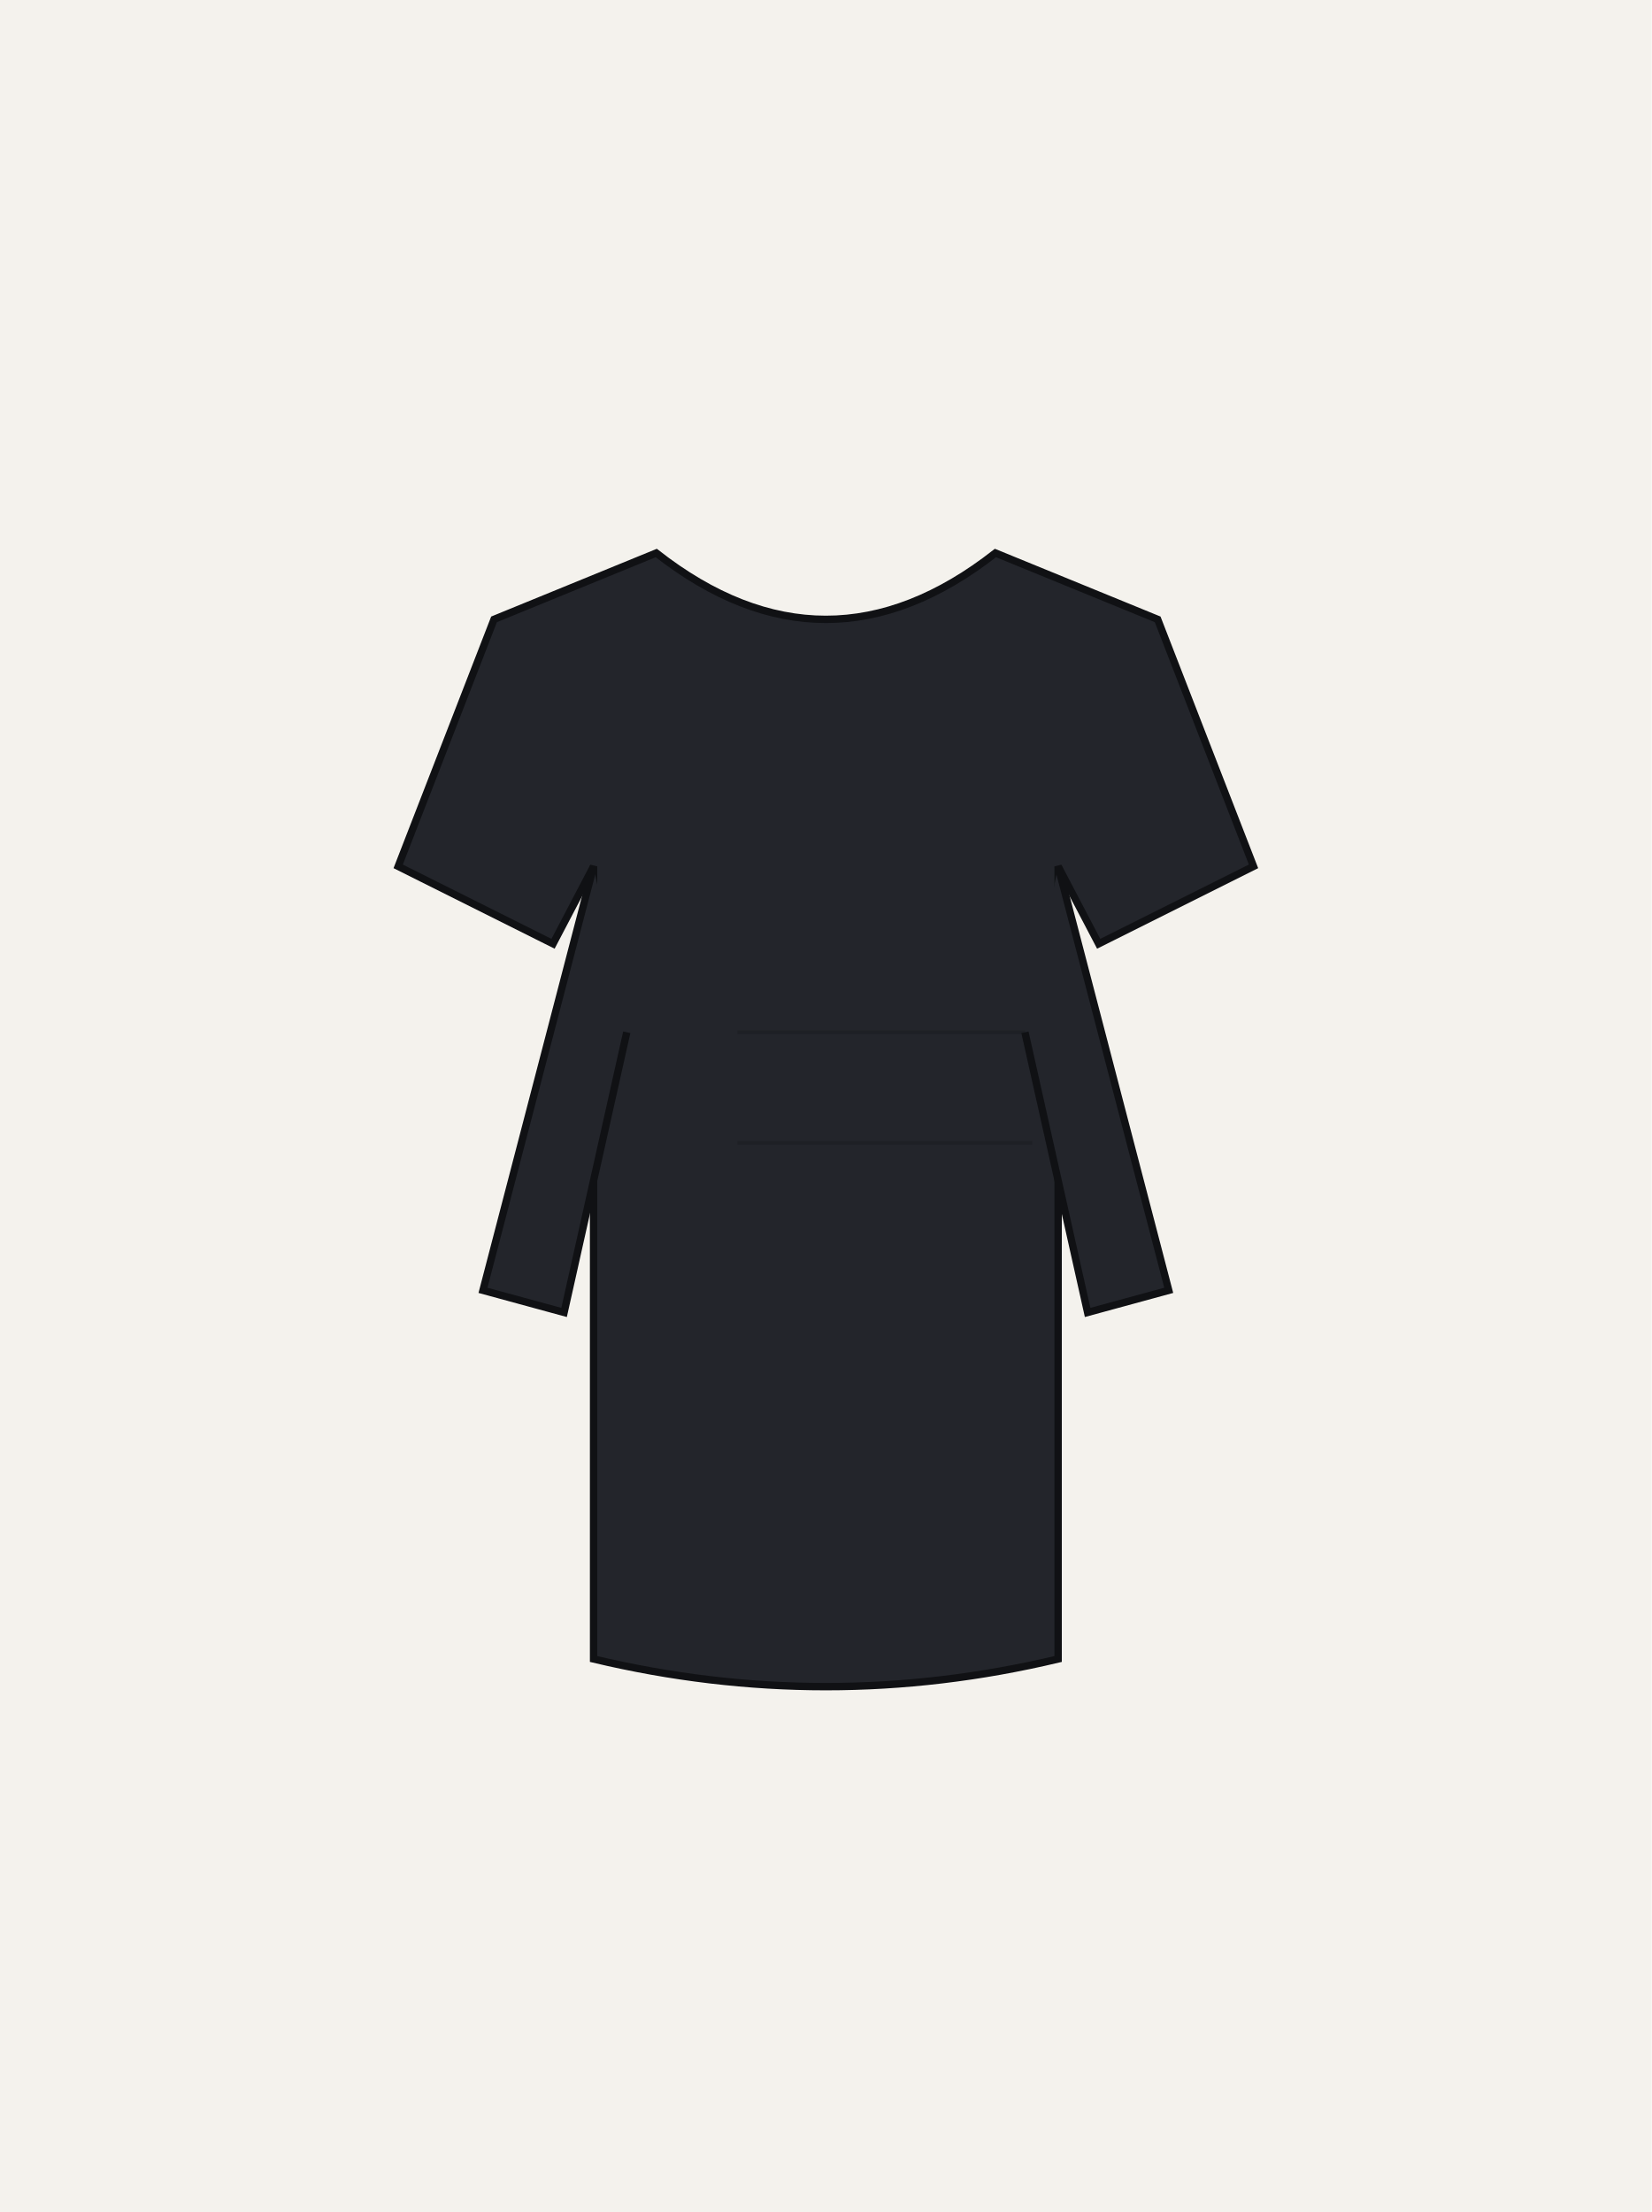
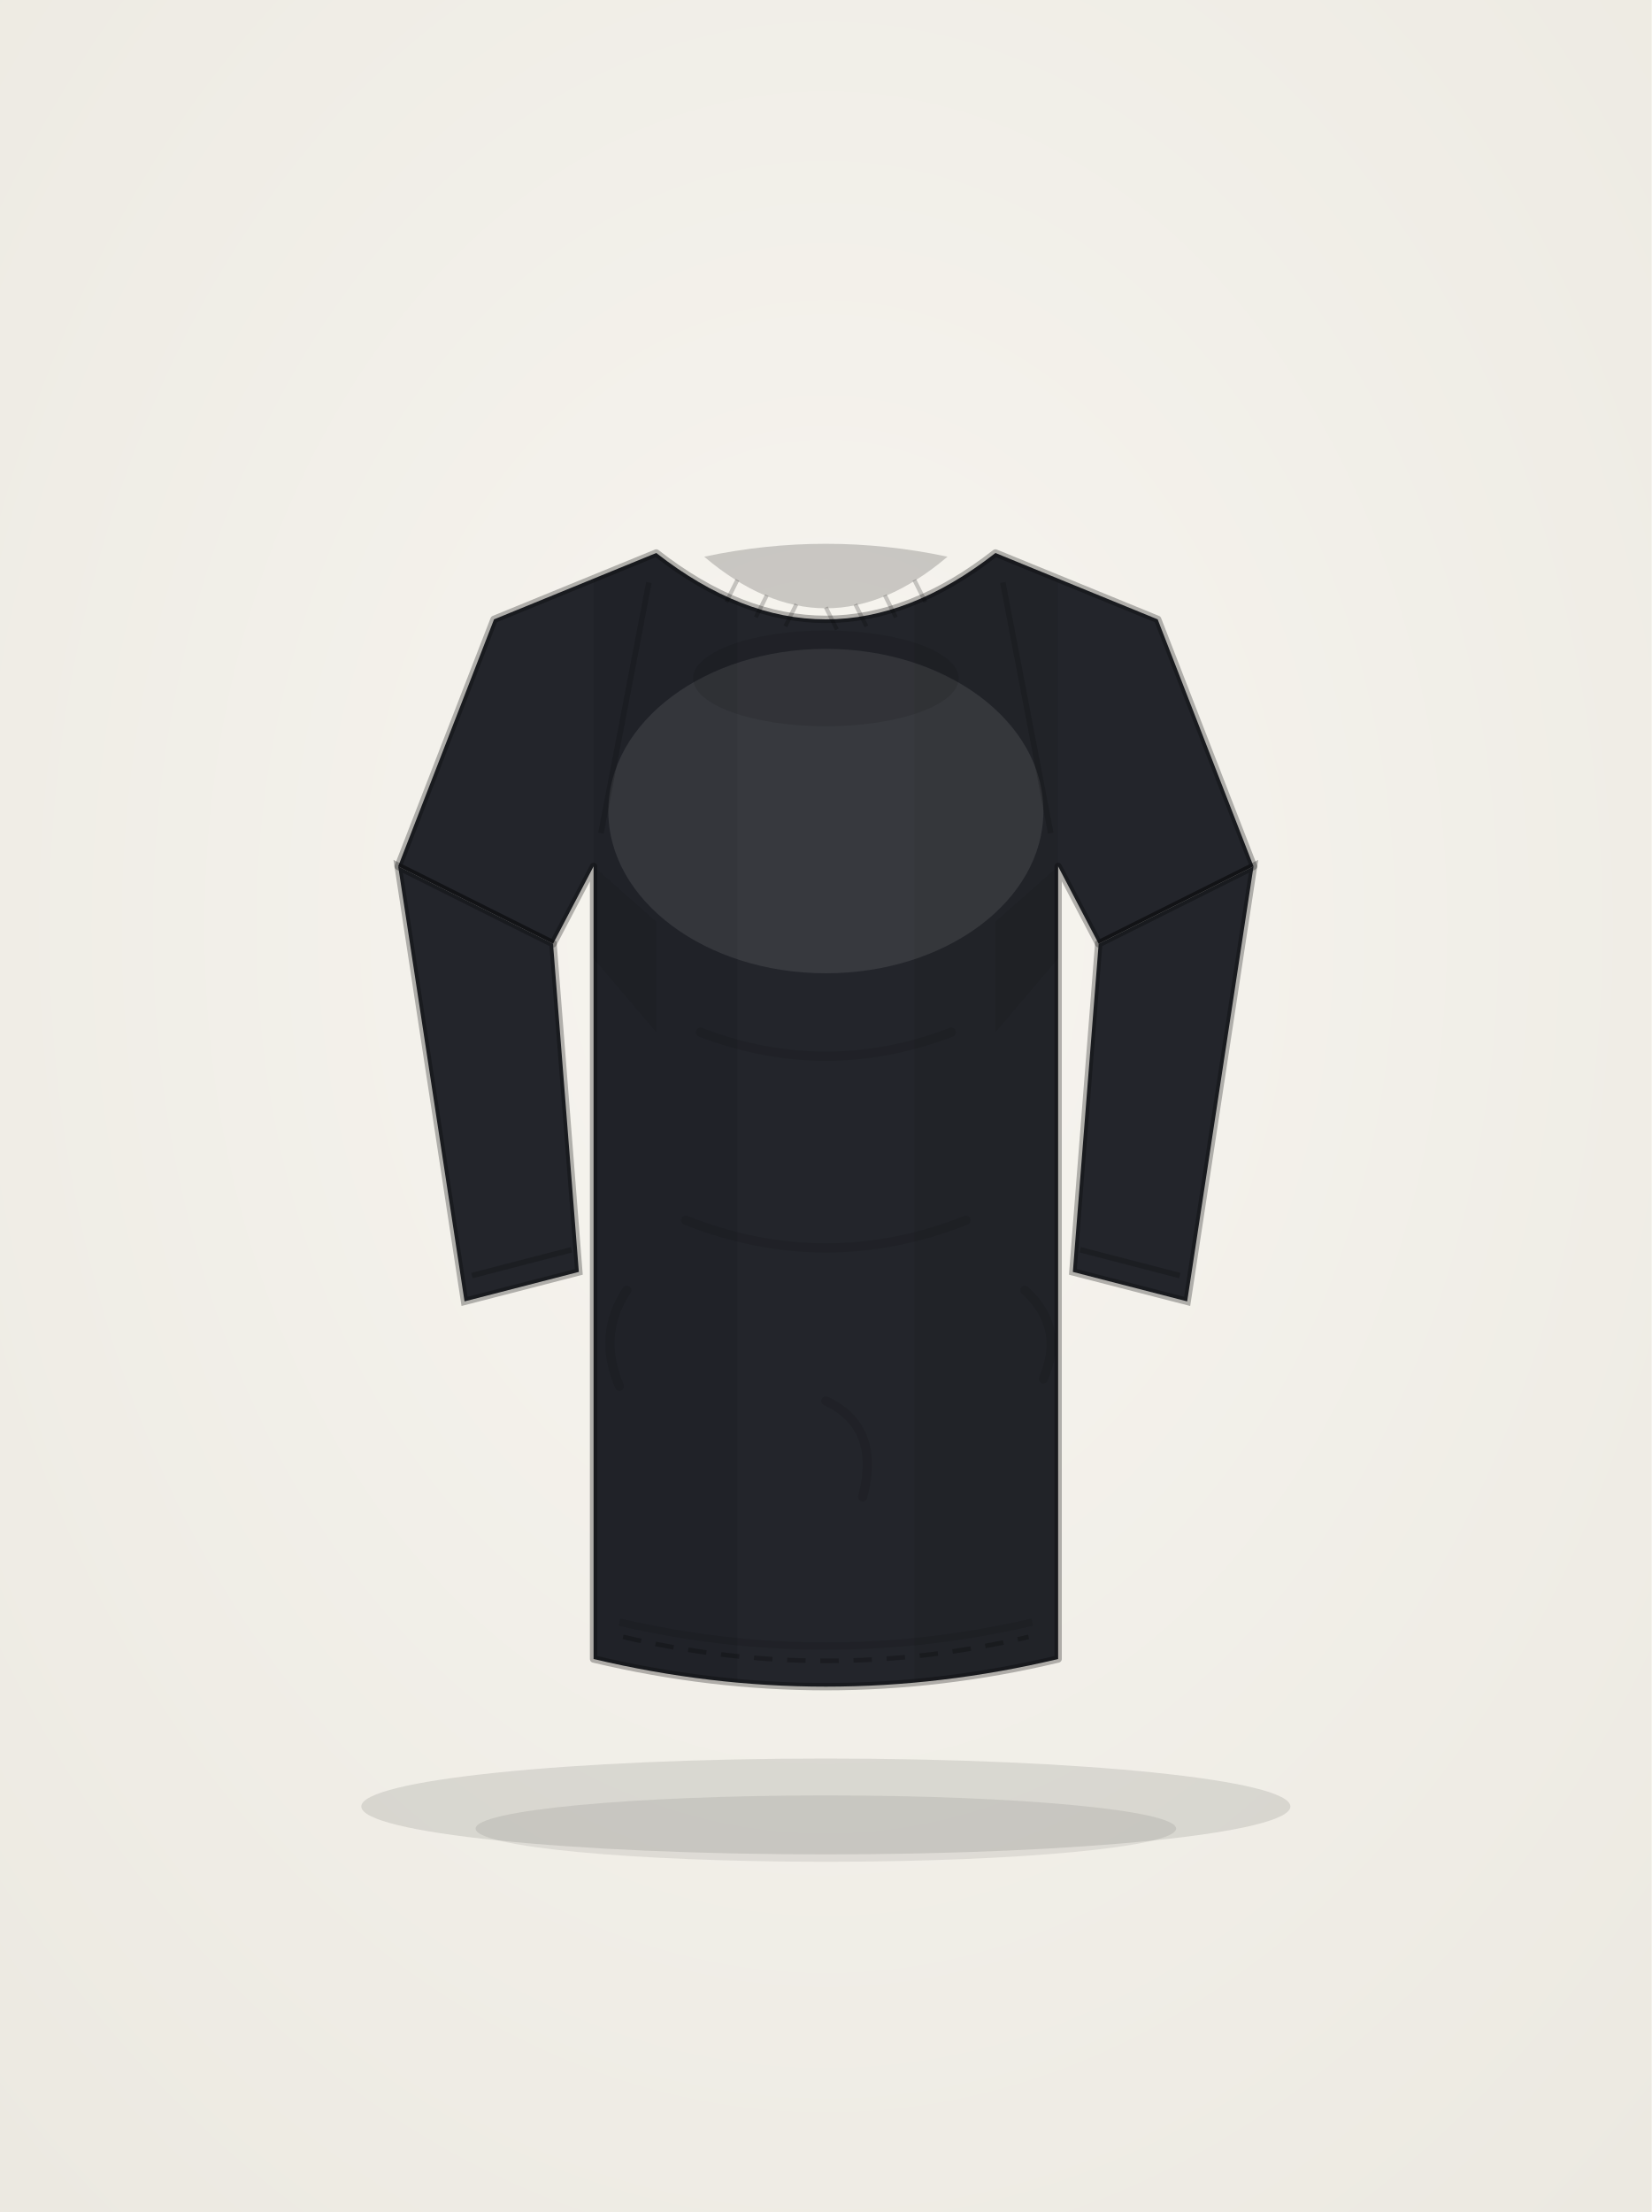
<svg xmlns="http://www.w3.org/2000/svg" viewBox="0 0 896 1200">
-   <rect width="896" height="1200" fill="#F4F2ED" />
-   <g>
-     <path d="M356 300 L268 336 L216 470 L300 512 L322 470 L322 900 Q448 930 574 900 L574 470 L596 512 L680 470 L628 336 L540 300 Q448 372 356 300 Z" fill="#23252B" stroke="#101114" stroke-width="4" />
-     <path d="M356 300 Q448 372 540 300" fill="none" stroke="#101114" stroke-width="3" opacity=".5" />
-     <path d="M400 560 H560 M400 620 H560" stroke="#101114" stroke-width="2" opacity=".25" />
-     <path d="M322 470 L262 700 L306 712 L340 560 M574 470 L634 700 L590 712 L556 560" fill="#23252B" stroke="#101114" stroke-width="4" />
+   <defs>
+     <radialGradient id="bg" cx="50%" cy="42%" r="75%">
+       <stop offset="0%" stop-color="#F7F5F0" />
+       <stop offset="100%" stop-color="#ECE9E1" />
+     </radialGradient>
+     <clipPath id="body-clip">
+       <path d="M356 300 L268 336 L216 470 L300 512 L322 470 L322 900 Q448 930 574 900 L574 470 L596 512 L680 470 L628 336 L540 300 Q448 372 356 300 Z" />
+     </clipPath>
+   </defs>
+   <rect width="896" height="1200" fill="url(#bg)" />
+   <ellipse cx="448" cy="980" rx="252" ry="26" fill="rgba(0,0,0,.10)" />
+   <ellipse cx="448" cy="992" rx="190" ry="18" fill="rgba(0,0,0,.08)" />
+   <path d="M356 300 L268 336 L216 470 L300 512 L322 470 L322 900 Q448 930 574 900 L574 470 L596 512 L680 470 L628 336 L540 300 Q448 372 356 300 Z" fill="#23252B" stroke="rgba(0,0,0,.28)" stroke-width="4" stroke-linejoin="round" />
+   <g clip-path="url(#body-clip)">
+     <path d="M322 300 H400 V960 H322 Z" fill="rgba(0,0,0,.08)" />
+     <path d="M496 300 H574 V960 H496 Z" fill="rgba(0,0,0,.06)" />
+     <ellipse cx="448" cy="440" rx="118" ry="88" fill="rgba(255,255,255,.09)" />
+     <ellipse cx="448" cy="368" rx="72" ry="26" fill="rgba(0,0,0,.10)" />
+     <path d="M322 470 L356 500 L356 560 L322 520 Z" fill="rgba(0,0,0,.07)" />
+     <path d="M574 470 L540 500 L540 560 L574 520 Z" fill="rgba(0,0,0,.07)" />
+     <path d="M380 560 Q448 586 516 560" fill="none" stroke="rgba(0,0,0,.10)" stroke-width="5" stroke-linecap="round" />
+     <path d="M372 662 Q448 692 524 662" fill="none" stroke="rgba(0,0,0,.10)" stroke-width="5" stroke-linecap="round" />
+     <path d="M556 700 q22 20 10 48" fill="none" stroke="rgba(0,0,0,.10)" stroke-width="5" stroke-linecap="round" />
+     <path d="M340 700 q-16 24 -4 52" fill="none" stroke="rgba(0,0,0,.10)" stroke-width="5" stroke-linecap="round" />
+     <path d="M448 760 q30 14 20 52" fill="none" stroke="rgba(0,0,0,.10)" stroke-width="5" stroke-linecap="round" />
+     <path d="M336 880 Q448 906 560 880" fill="none" stroke="rgba(0,0,0,.10)" stroke-width="4" />
+     <path d="M338 888 Q448 914 558 888" fill="none" stroke="rgba(0,0,0,.24)" stroke-width="2.5" stroke-dasharray="10 8" />
  </g>
+   <path d="M300 512 L216 470 L252 706 L314 690 Z" fill="#23252B" stroke="rgba(0,0,0,.28)" stroke-width="4" />
+   <path d="M596 512 L680 470 L644 706 L582 690 Z" fill="#23252B" stroke="rgba(0,0,0,.28)" stroke-width="4" />
+   <path d="M256 692 L310 678" stroke="rgba(0,0,0,.20)" stroke-width="3" />
+   <path d="M640 692 L586 678" stroke="rgba(0,0,0,.20)" stroke-width="3" />
+   <path d="M352 316 L326 452" stroke="rgba(0,0,0,.16)" stroke-width="3" />
+   <path d="M544 316 L570 452" stroke="rgba(0,0,0,.16)" stroke-width="3" />
+   <path d="M382 302 Q448 358 514 302 Q448 288 382 302 Z" fill="rgba(0,0,0,.18)" />
+   <line x1="400.0" y1="314.6" x2="394.0" y2="326.6" stroke="rgba(0,0,0,.20)" stroke-width="2.2" />
+   <line x1="416.0" y1="322.9" x2="410.0" y2="334.9" stroke="rgba(0,0,0,.20)" stroke-width="2.2" />
+   <line x1="432.0" y1="327.8" x2="426.0" y2="339.8" stroke="rgba(0,0,0,.20)" stroke-width="2.2" />
+   <line x1="448.0" y1="329.5" x2="454.0" y2="341.5" stroke="rgba(0,0,0,.20)" stroke-width="2.2" />
+   <line x1="464.0" y1="327.8" x2="470.0" y2="339.8" stroke="rgba(0,0,0,.20)" stroke-width="2.2" />
+   <line x1="480.0" y1="322.9" x2="486.0" y2="334.9" stroke="rgba(0,0,0,.20)" stroke-width="2.2" />
+   <line x1="496.0" y1="314.6" x2="502.0" y2="326.6" stroke="rgba(0,0,0,.20)" stroke-width="2.2" />
</svg>
